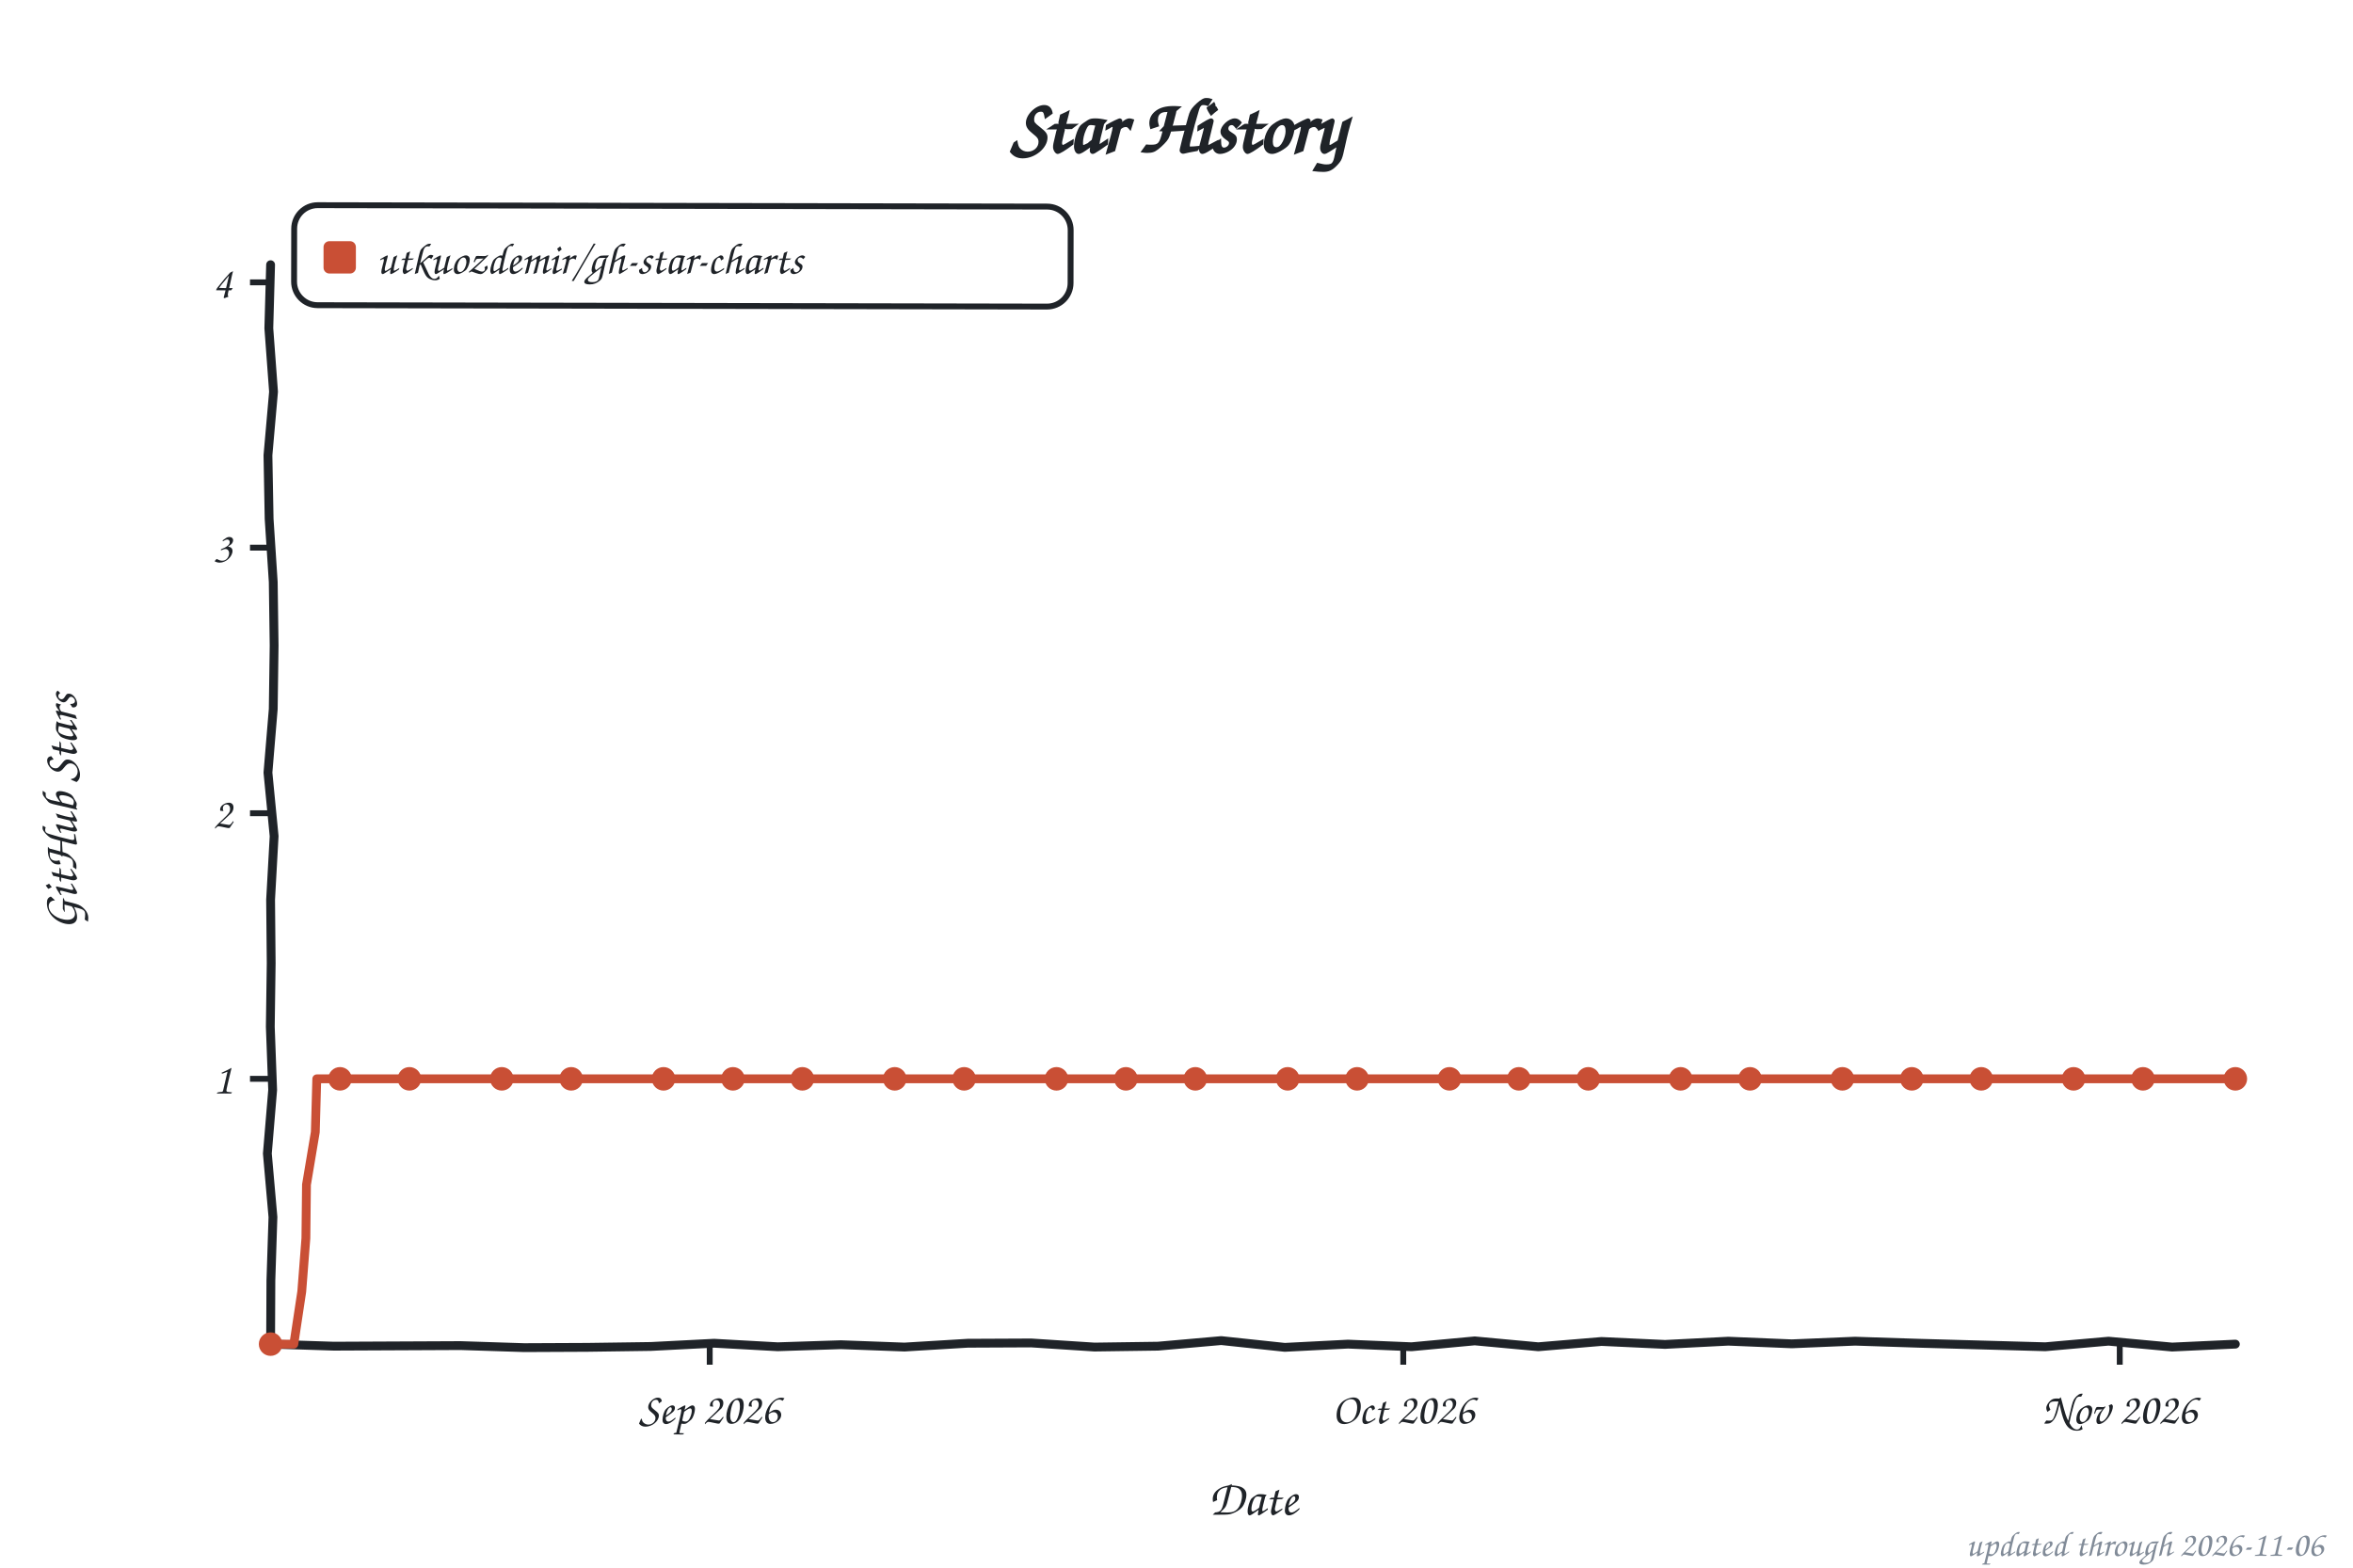
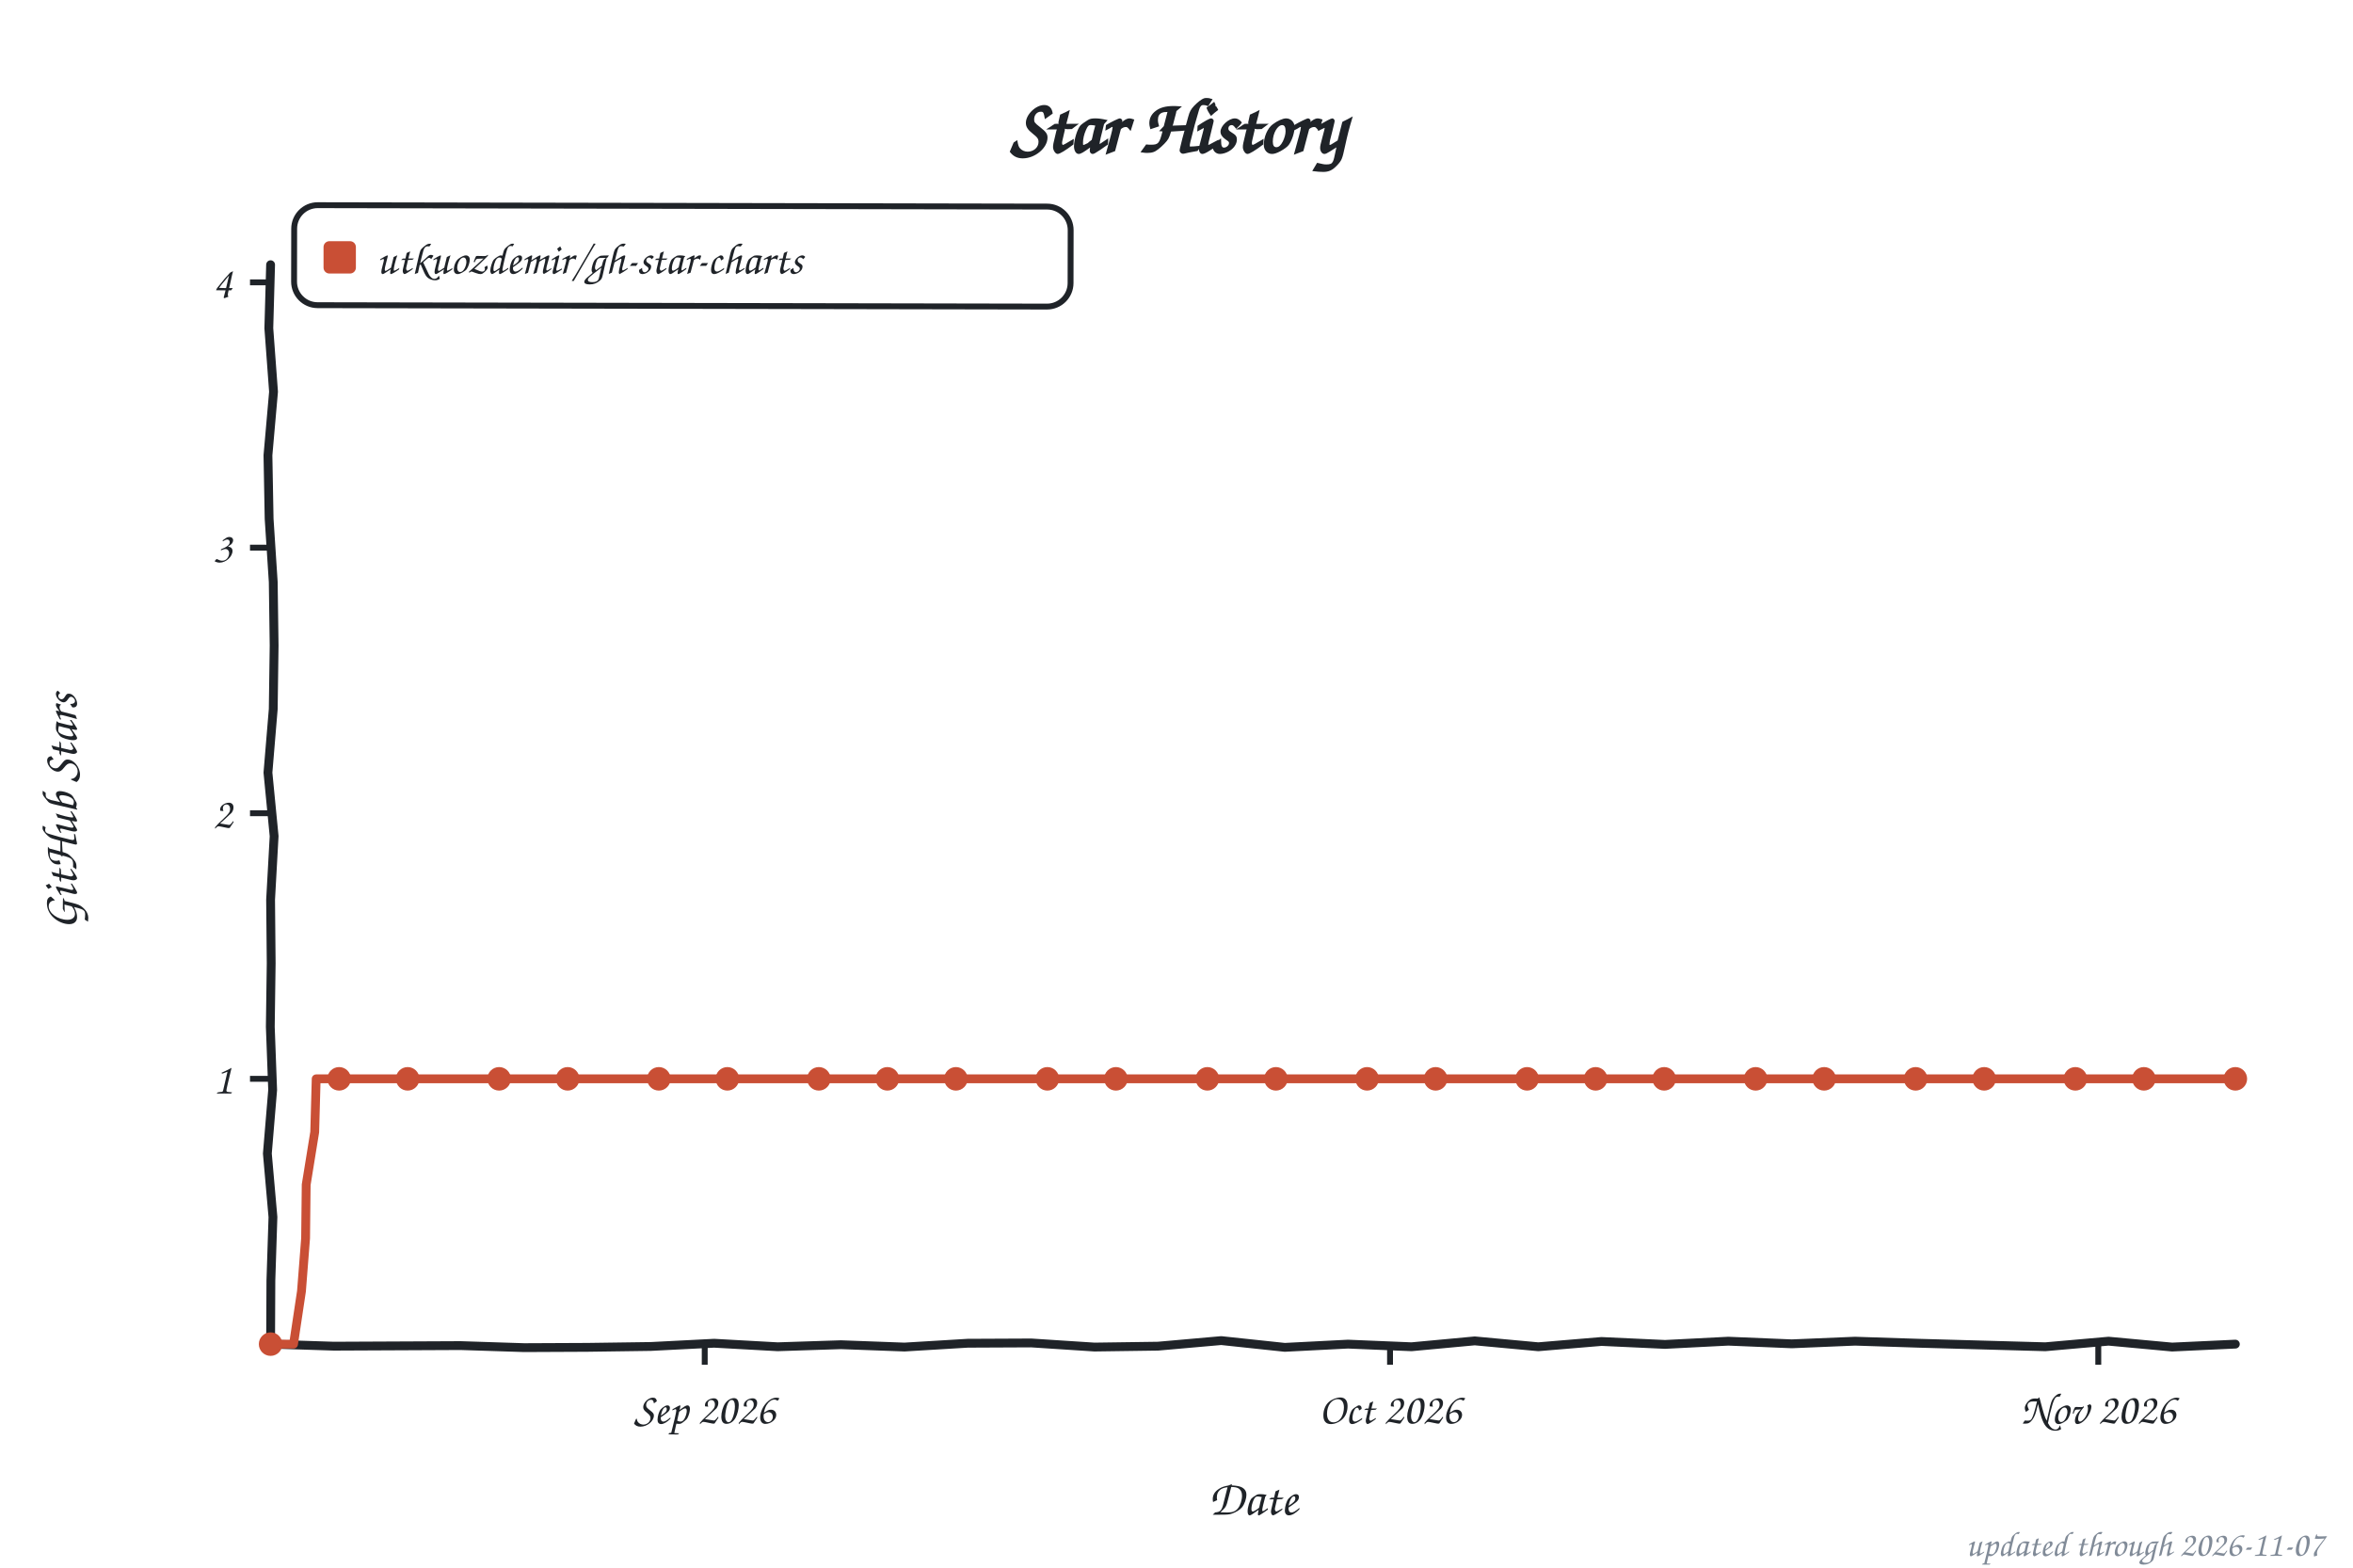
<svg xmlns="http://www.w3.org/2000/svg" width="800" height="533" viewBox="0 0 800 533" role="img" aria-label="Star history of utkuozdemir/gh-star-charts">
  <style>text{font-family:"Comic Sans MS","Chalkboard SE","Comic Neue","Marker Felt",cursive}</style>
  <text x="400" y="52" font-size="26" font-weight="bold" text-anchor="middle" fill="#1f2328">Star History</text>
  <rect x="100" y="70" width="264" height="34" rx="8" fill="none" stroke="#1f2328" stroke-width="2" transform="rotate(0.11 232 87)" />
  <rect x="110" y="82" width="11" height="11" rx="2" fill="#c94f35" />
  <text x="128" y="93" font-size="15" fill="#1f2328" textLength="225" lengthAdjust="spacingAndGlyphs">utkuozdemir/gh-star-charts</text>
  <line x1="85" y1="366.8" x2="92" y2="366.8" stroke="#1f2328" stroke-width="2" />
  <text x="79" y="371.8" font-size="15" text-anchor="end" fill="#1f2328">1</text>
  <line x1="85" y1="276.5" x2="92" y2="276.5" stroke="#1f2328" stroke-width="2" />
  <text x="79" y="281.5" font-size="15" text-anchor="end" fill="#1f2328">2</text>
  <line x1="85" y1="186.2" x2="92" y2="186.2" stroke="#1f2328" stroke-width="2" />
  <text x="79" y="191.2" font-size="15" text-anchor="end" fill="#1f2328">3</text>
  <line x1="85" y1="96.0" x2="92" y2="96.0" stroke="#1f2328" stroke-width="2" />
  <text x="79" y="101.0" font-size="15" text-anchor="end" fill="#1f2328">4</text>
-   <line x1="241.3" y1="457" x2="241.3" y2="464" stroke="#1f2328" stroke-width="2" />
-   <text x="241.3" y="484" font-size="15" text-anchor="middle" fill="#1f2328">Sep 2026</text>
-   <line x1="477.1" y1="457" x2="477.1" y2="464" stroke="#1f2328" stroke-width="2" />
-   <text x="477.1" y="484" font-size="15" text-anchor="middle" fill="#1f2328">Oct 2026</text>
-   <line x1="720.7" y1="457" x2="720.7" y2="464" stroke="#1f2328" stroke-width="2" />
-   <text x="720.7" y="484" font-size="15" text-anchor="middle" fill="#1f2328">Nov 2026</text>
+   <line x1="239.6" y1="457" x2="239.6" y2="464" stroke="#1f2328" stroke-width="2" />
+   <text x="239.6" y="484" font-size="15" text-anchor="middle" fill="#1f2328">Sep 2026</text>
+   <line x1="472.6" y1="457" x2="472.6" y2="464" stroke="#1f2328" stroke-width="2" />
+   <text x="472.6" y="484" font-size="15" text-anchor="middle" fill="#1f2328">Oct 2026</text>
+   <line x1="713.4" y1="457" x2="713.4" y2="464" stroke="#1f2328" stroke-width="2" />
+   <text x="713.4" y="484" font-size="15" text-anchor="middle" fill="#1f2328">Nov 2026</text>
  <text x="426" y="515" font-size="17" text-anchor="middle" fill="#1f2328">Date</text>
  <text x="26" y="276" font-size="17" text-anchor="middle" fill="#1f2328" transform="rotate(-90 26 276)">GitHub Stars</text>
  <path d="M 92.0,90.0 L 91.4,111.6 L 93.0,133.2 L 91.1,154.8 L 91.5,176.4 L 92.9,197.9 L 93.2,219.5 L 92.9,241.1 L 91.1,262.7 L 93.2,284.3 L 92.0,305.9 L 92.2,327.5 L 91.9,349.1 L 92.7,370.6 L 90.9,392.2 L 92.8,413.8 L 92.1,435.4 L 92.0,457.0 L 113.5,457.7 L 135.1,457.6 L 156.6,457.5 L 178.2,458.2 L 199.7,458.1 L 221.3,457.8 L 242.8,456.7 L 264.4,457.9 L 285.9,457.2 L 307.5,458.0 L 329.0,456.7 L 350.6,456.6 L 372.1,458.0 L 393.7,457.7 L 415.2,455.8 L 436.8,458.1 L 458.3,457.0 L 479.9,457.9 L 501.4,455.9 L 523.0,457.9 L 544.5,456.1 L 566.1,457.1 L 587.6,456.0 L 609.2,456.9 L 630.7,456.0 L 652.3,456.7 L 673.8,457.3 L 695.4,457.9 L 716.9,456.0 L 738.5,458.0 L 760.0,457.0" fill="none" stroke="#1f2328" stroke-width="3" stroke-linecap="round" stroke-linejoin="round" />
-   <path d="M 92.0,457.0 L 99.9,457.0 L 102.6,439.1 L 104.0,421.0 L 104.2,402.8 L 107.2,384.9 L 107.7,366.8 L 115.6,366.8 L 123.4,366.8 L 131.3,366.8 L 139.2,366.8 L 147.0,366.8 L 154.9,366.8 L 162.7,366.8 L 170.6,366.8 L 178.4,366.8 L 186.3,366.8 L 194.2,366.8 L 202.0,366.8 L 209.9,366.8 L 217.7,366.8 L 225.6,366.8 L 233.5,366.8 L 241.3,366.8 L 249.2,366.8 L 257.0,366.8 L 264.9,366.8 L 272.8,366.8 L 280.6,366.8 L 288.5,366.8 L 296.3,366.8 L 304.2,366.8 L 312.0,366.8 L 319.9,366.8 L 327.8,366.8 L 335.6,366.8 L 343.5,366.8 L 351.3,366.8 L 359.2,366.8 L 367.1,366.8 L 374.9,366.8 L 382.8,366.8 L 390.6,366.8 L 398.5,366.8 L 406.4,366.8 L 414.2,366.8 L 422.1,366.8 L 429.9,366.8 L 437.8,366.8 L 445.6,366.8 L 453.5,366.8 L 461.4,366.8 L 469.2,366.8 L 477.1,366.8 L 484.9,366.8 L 492.8,366.8 L 500.7,366.8 L 508.5,366.8 L 516.4,366.8 L 524.2,366.8 L 532.1,366.8 L 540.0,366.8 L 547.8,366.8 L 555.7,366.8 L 563.5,366.8 L 571.4,366.8 L 579.2,366.8 L 587.1,366.8 L 595.0,366.8 L 602.8,366.8 L 610.7,366.8 L 618.5,366.8 L 626.4,366.8 L 634.3,366.8 L 642.1,366.8 L 650.0,366.8 L 657.8,366.8 L 665.7,366.8 L 673.6,366.8 L 681.4,366.8 L 689.3,366.8 L 697.1,366.8 L 705.0,366.8 L 712.8,366.8 L 720.7,366.8 L 728.6,366.8 L 736.4,366.8 L 744.3,366.8 L 752.1,366.8 L 760.0,366.8" fill="none" stroke="#c94f35" stroke-width="3" stroke-linecap="round" stroke-linejoin="round" />
+   <path d="M 92.0,457.0 L 99.8,457.0 L 102.5,439.0 L 103.9,421.0 L 104.1,402.8 L 107.0,384.9 L 107.5,366.8 L 115.3,366.8 L 123.1,366.8 L 130.8,366.8 L 138.6,366.8 L 146.4,366.8 L 154.1,366.8 L 161.9,366.8 L 169.7,366.8 L 177.4,366.8 L 185.2,366.8 L 193.0,366.8 L 200.7,366.8 L 208.5,366.8 L 216.3,366.8 L 224.0,366.8 L 231.8,366.8 L 239.6,366.8 L 247.3,366.8 L 255.1,366.8 L 262.9,366.8 L 270.7,366.8 L 278.4,366.8 L 286.2,366.8 L 294.0,366.8 L 301.7,366.8 L 309.5,366.8 L 317.3,366.8 L 325.0,366.8 L 332.8,366.8 L 340.6,366.8 L 348.3,366.8 L 356.1,366.8 L 363.9,366.8 L 371.6,366.8 L 379.4,366.8 L 387.2,366.8 L 394.9,366.8 L 402.7,366.8 L 410.5,366.8 L 418.2,366.8 L 426.0,366.8 L 433.8,366.8 L 441.5,366.8 L 449.3,366.8 L 457.1,366.8 L 464.8,366.8 L 472.6,366.8 L 480.4,366.8 L 488.1,366.8 L 495.9,366.8 L 503.7,366.8 L 511.4,366.8 L 519.2,366.8 L 527.0,366.8 L 534.7,366.8 L 542.5,366.8 L 550.3,366.8 L 558.0,366.8 L 565.8,366.8 L 573.6,366.8 L 581.3,366.8 L 589.1,366.8 L 596.9,366.8 L 604.7,366.8 L 612.4,366.8 L 620.2,366.8 L 628.0,366.8 L 635.7,366.8 L 643.5,366.8 L 651.3,366.8 L 659.0,366.8 L 666.8,366.8 L 674.6,366.8 L 682.3,366.8 L 690.1,366.8 L 697.9,366.8 L 705.6,366.8 L 713.4,366.8 L 721.2,366.8 L 728.9,366.8 L 736.7,366.8 L 744.5,366.8 L 752.2,366.8 L 760.0,366.8" fill="none" stroke="#c94f35" stroke-width="3" stroke-linecap="round" stroke-linejoin="round" />
  <circle cx="92.0" cy="457.0" r="4" fill="#c94f35" />
-   <circle cx="115.6" cy="366.8" r="4" fill="#c94f35" />
-   <circle cx="139.2" cy="366.8" r="4" fill="#c94f35" />
-   <circle cx="170.6" cy="366.8" r="4" fill="#c94f35" />
-   <circle cx="194.2" cy="366.8" r="4" fill="#c94f35" />
-   <circle cx="225.6" cy="366.8" r="4" fill="#c94f35" />
-   <circle cx="249.2" cy="366.8" r="4" fill="#c94f35" />
-   <circle cx="272.8" cy="366.8" r="4" fill="#c94f35" />
-   <circle cx="304.2" cy="366.8" r="4" fill="#c94f35" />
-   <circle cx="327.8" cy="366.8" r="4" fill="#c94f35" />
-   <circle cx="359.2" cy="366.8" r="4" fill="#c94f35" />
-   <circle cx="382.8" cy="366.8" r="4" fill="#c94f35" />
-   <circle cx="406.4" cy="366.8" r="4" fill="#c94f35" />
-   <circle cx="437.8" cy="366.8" r="4" fill="#c94f35" />
-   <circle cx="461.4" cy="366.8" r="4" fill="#c94f35" />
-   <circle cx="492.8" cy="366.8" r="4" fill="#c94f35" />
-   <circle cx="516.4" cy="366.8" r="4" fill="#c94f35" />
-   <circle cx="540.0" cy="366.8" r="4" fill="#c94f35" />
-   <circle cx="571.4" cy="366.8" r="4" fill="#c94f35" />
-   <circle cx="595.0" cy="366.8" r="4" fill="#c94f35" />
-   <circle cx="626.4" cy="366.8" r="4" fill="#c94f35" />
-   <circle cx="650.0" cy="366.8" r="4" fill="#c94f35" />
-   <circle cx="673.6" cy="366.8" r="4" fill="#c94f35" />
-   <circle cx="705.0" cy="366.8" r="4" fill="#c94f35" />
-   <circle cx="728.6" cy="366.8" r="4" fill="#c94f35" />
+   <circle cx="115.3" cy="366.8" r="4" fill="#c94f35" />
+   <circle cx="138.6" cy="366.8" r="4" fill="#c94f35" />
+   <circle cx="169.7" cy="366.8" r="4" fill="#c94f35" />
+   <circle cx="193.0" cy="366.8" r="4" fill="#c94f35" />
+   <circle cx="224.0" cy="366.8" r="4" fill="#c94f35" />
+   <circle cx="247.3" cy="366.8" r="4" fill="#c94f35" />
+   <circle cx="278.4" cy="366.8" r="4" fill="#c94f35" />
+   <circle cx="301.7" cy="366.8" r="4" fill="#c94f35" />
+   <circle cx="325.0" cy="366.8" r="4" fill="#c94f35" />
+   <circle cx="356.1" cy="366.8" r="4" fill="#c94f35" />
+   <circle cx="379.4" cy="366.8" r="4" fill="#c94f35" />
+   <circle cx="410.5" cy="366.8" r="4" fill="#c94f35" />
+   <circle cx="433.8" cy="366.8" r="4" fill="#c94f35" />
+   <circle cx="464.8" cy="366.8" r="4" fill="#c94f35" />
+   <circle cx="488.1" cy="366.8" r="4" fill="#c94f35" />
+   <circle cx="519.2" cy="366.8" r="4" fill="#c94f35" />
+   <circle cx="542.5" cy="366.8" r="4" fill="#c94f35" />
+   <circle cx="565.8" cy="366.8" r="4" fill="#c94f35" />
+   <circle cx="596.9" cy="366.8" r="4" fill="#c94f35" />
+   <circle cx="620.2" cy="366.8" r="4" fill="#c94f35" />
+   <circle cx="651.3" cy="366.8" r="4" fill="#c94f35" />
+   <circle cx="674.6" cy="366.8" r="4" fill="#c94f35" />
+   <circle cx="705.6" cy="366.8" r="4" fill="#c94f35" />
+   <circle cx="728.9" cy="366.8" r="4" fill="#c94f35" />
  <circle cx="760.0" cy="366.8" r="4" fill="#c94f35" />
-   <text x="790" y="529" font-size="12" text-anchor="end" fill="#818b98">updated through 2026-11-06</text>
+   <text x="790" y="529" font-size="12" text-anchor="end" fill="#818b98">updated through 2026-11-07</text>
</svg>
